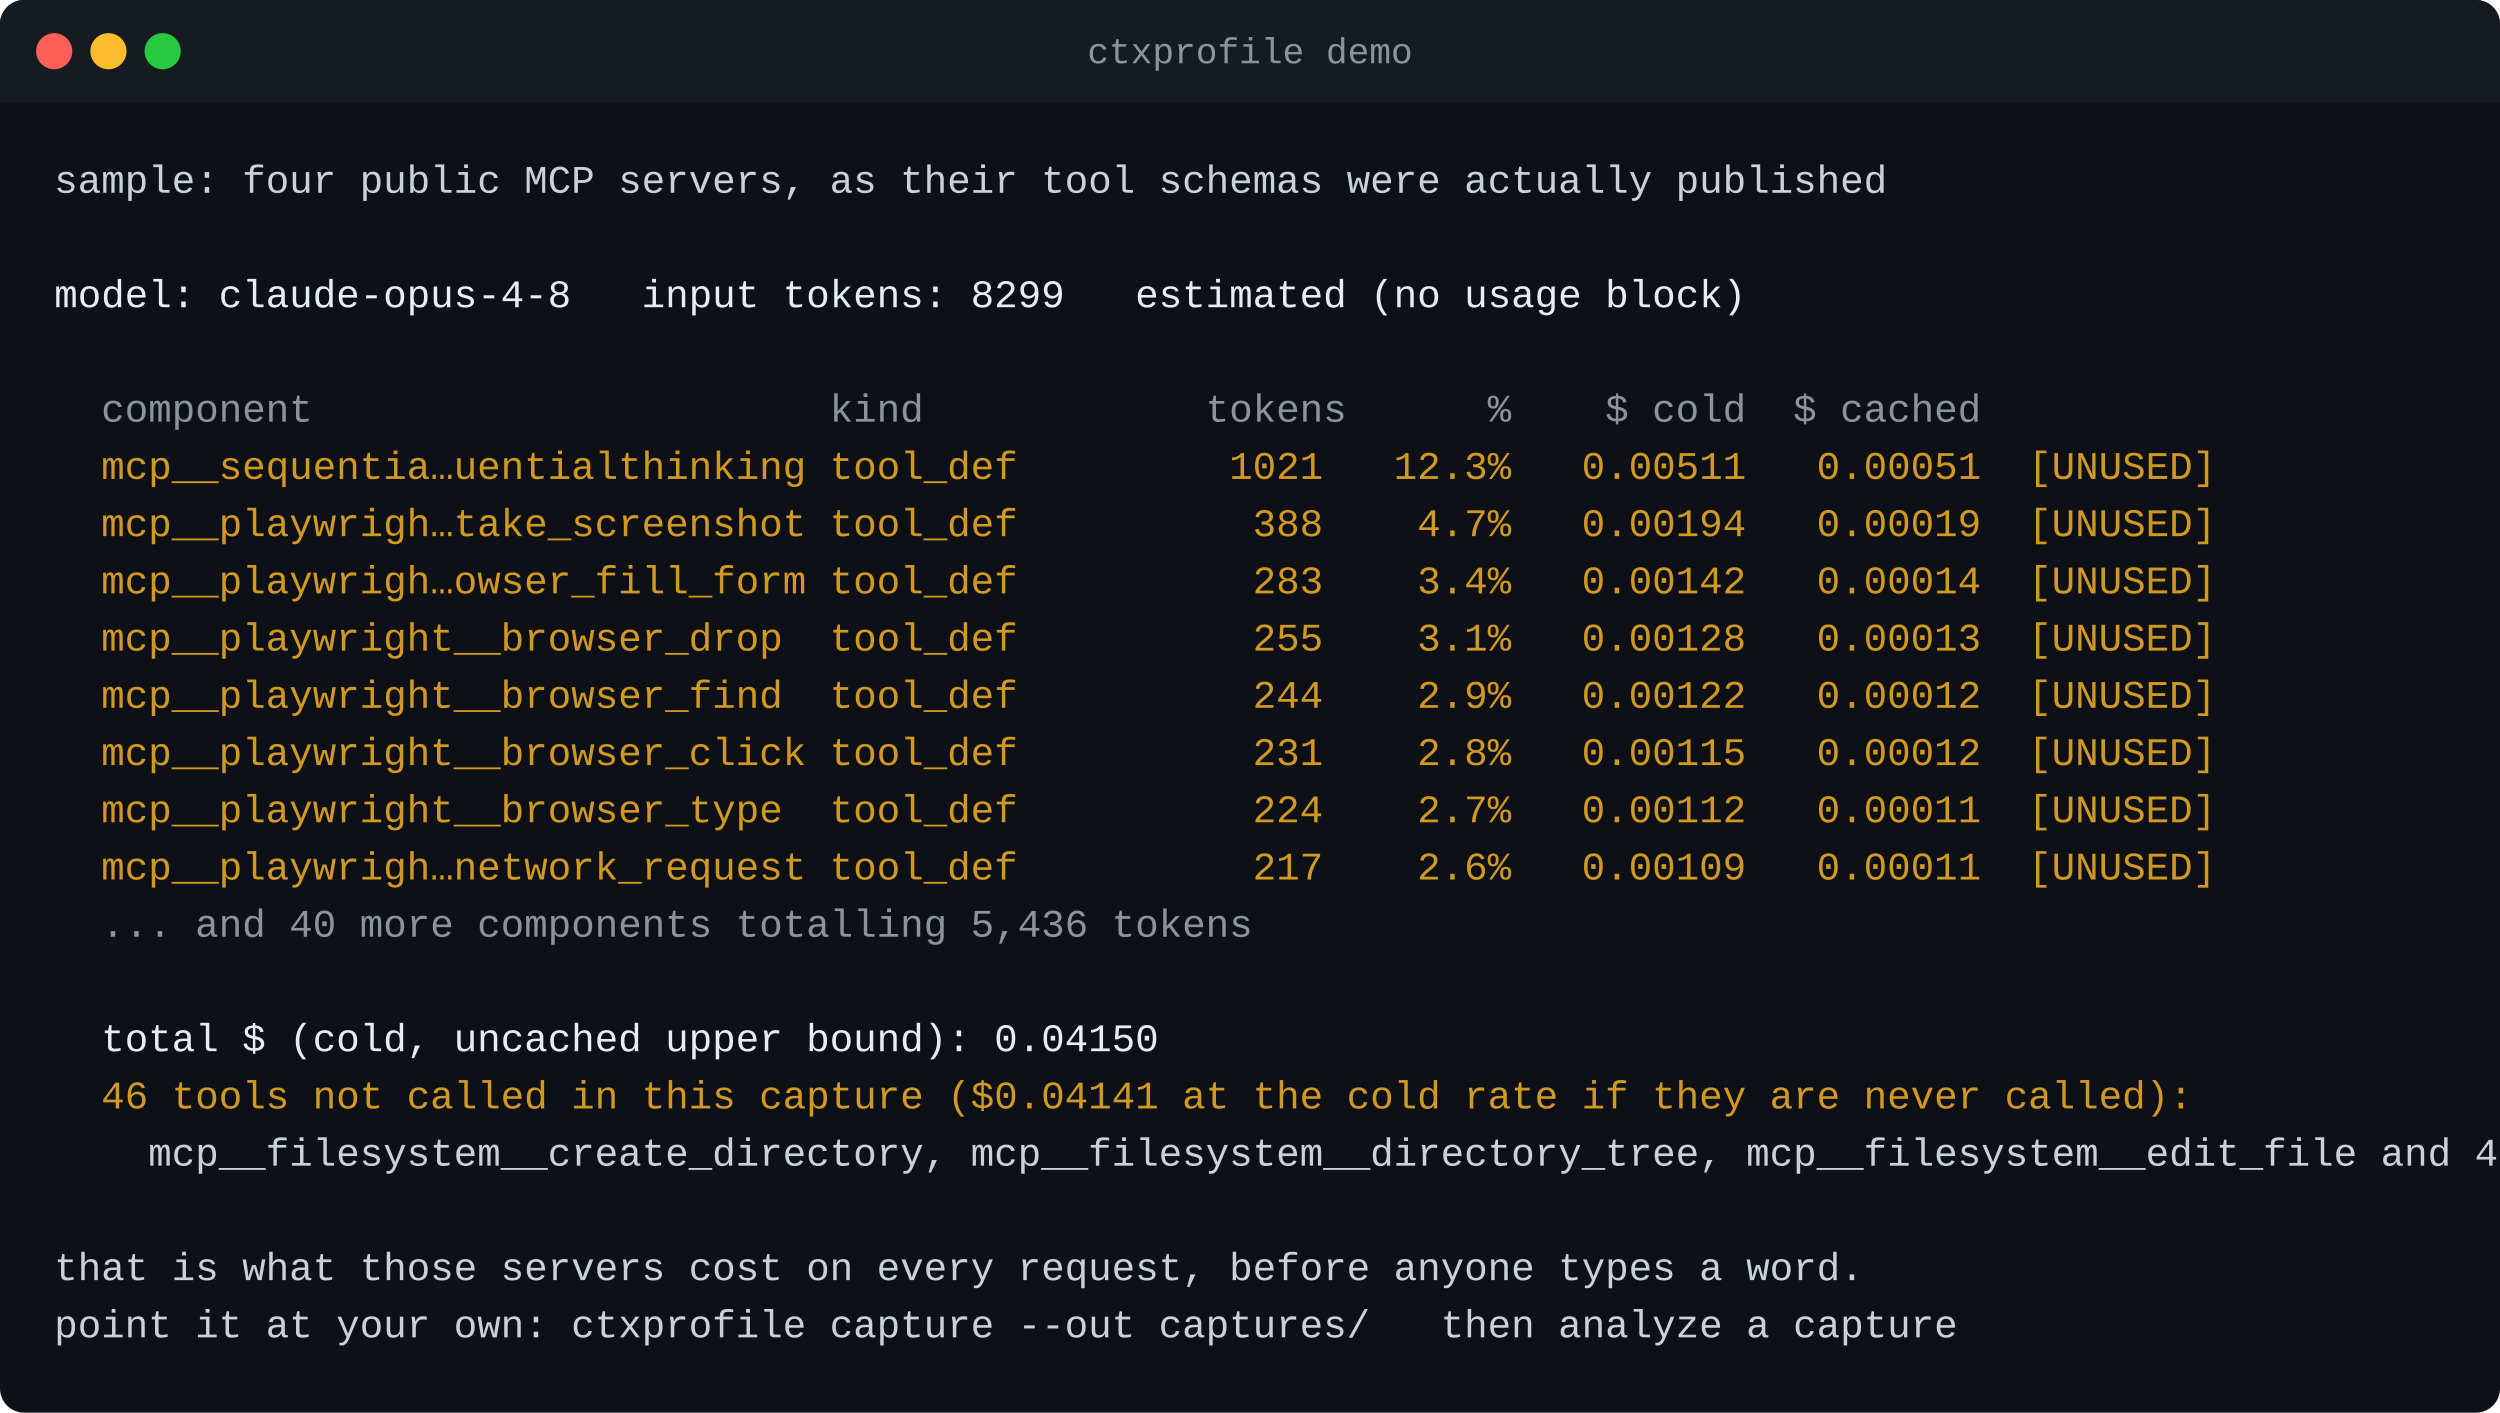
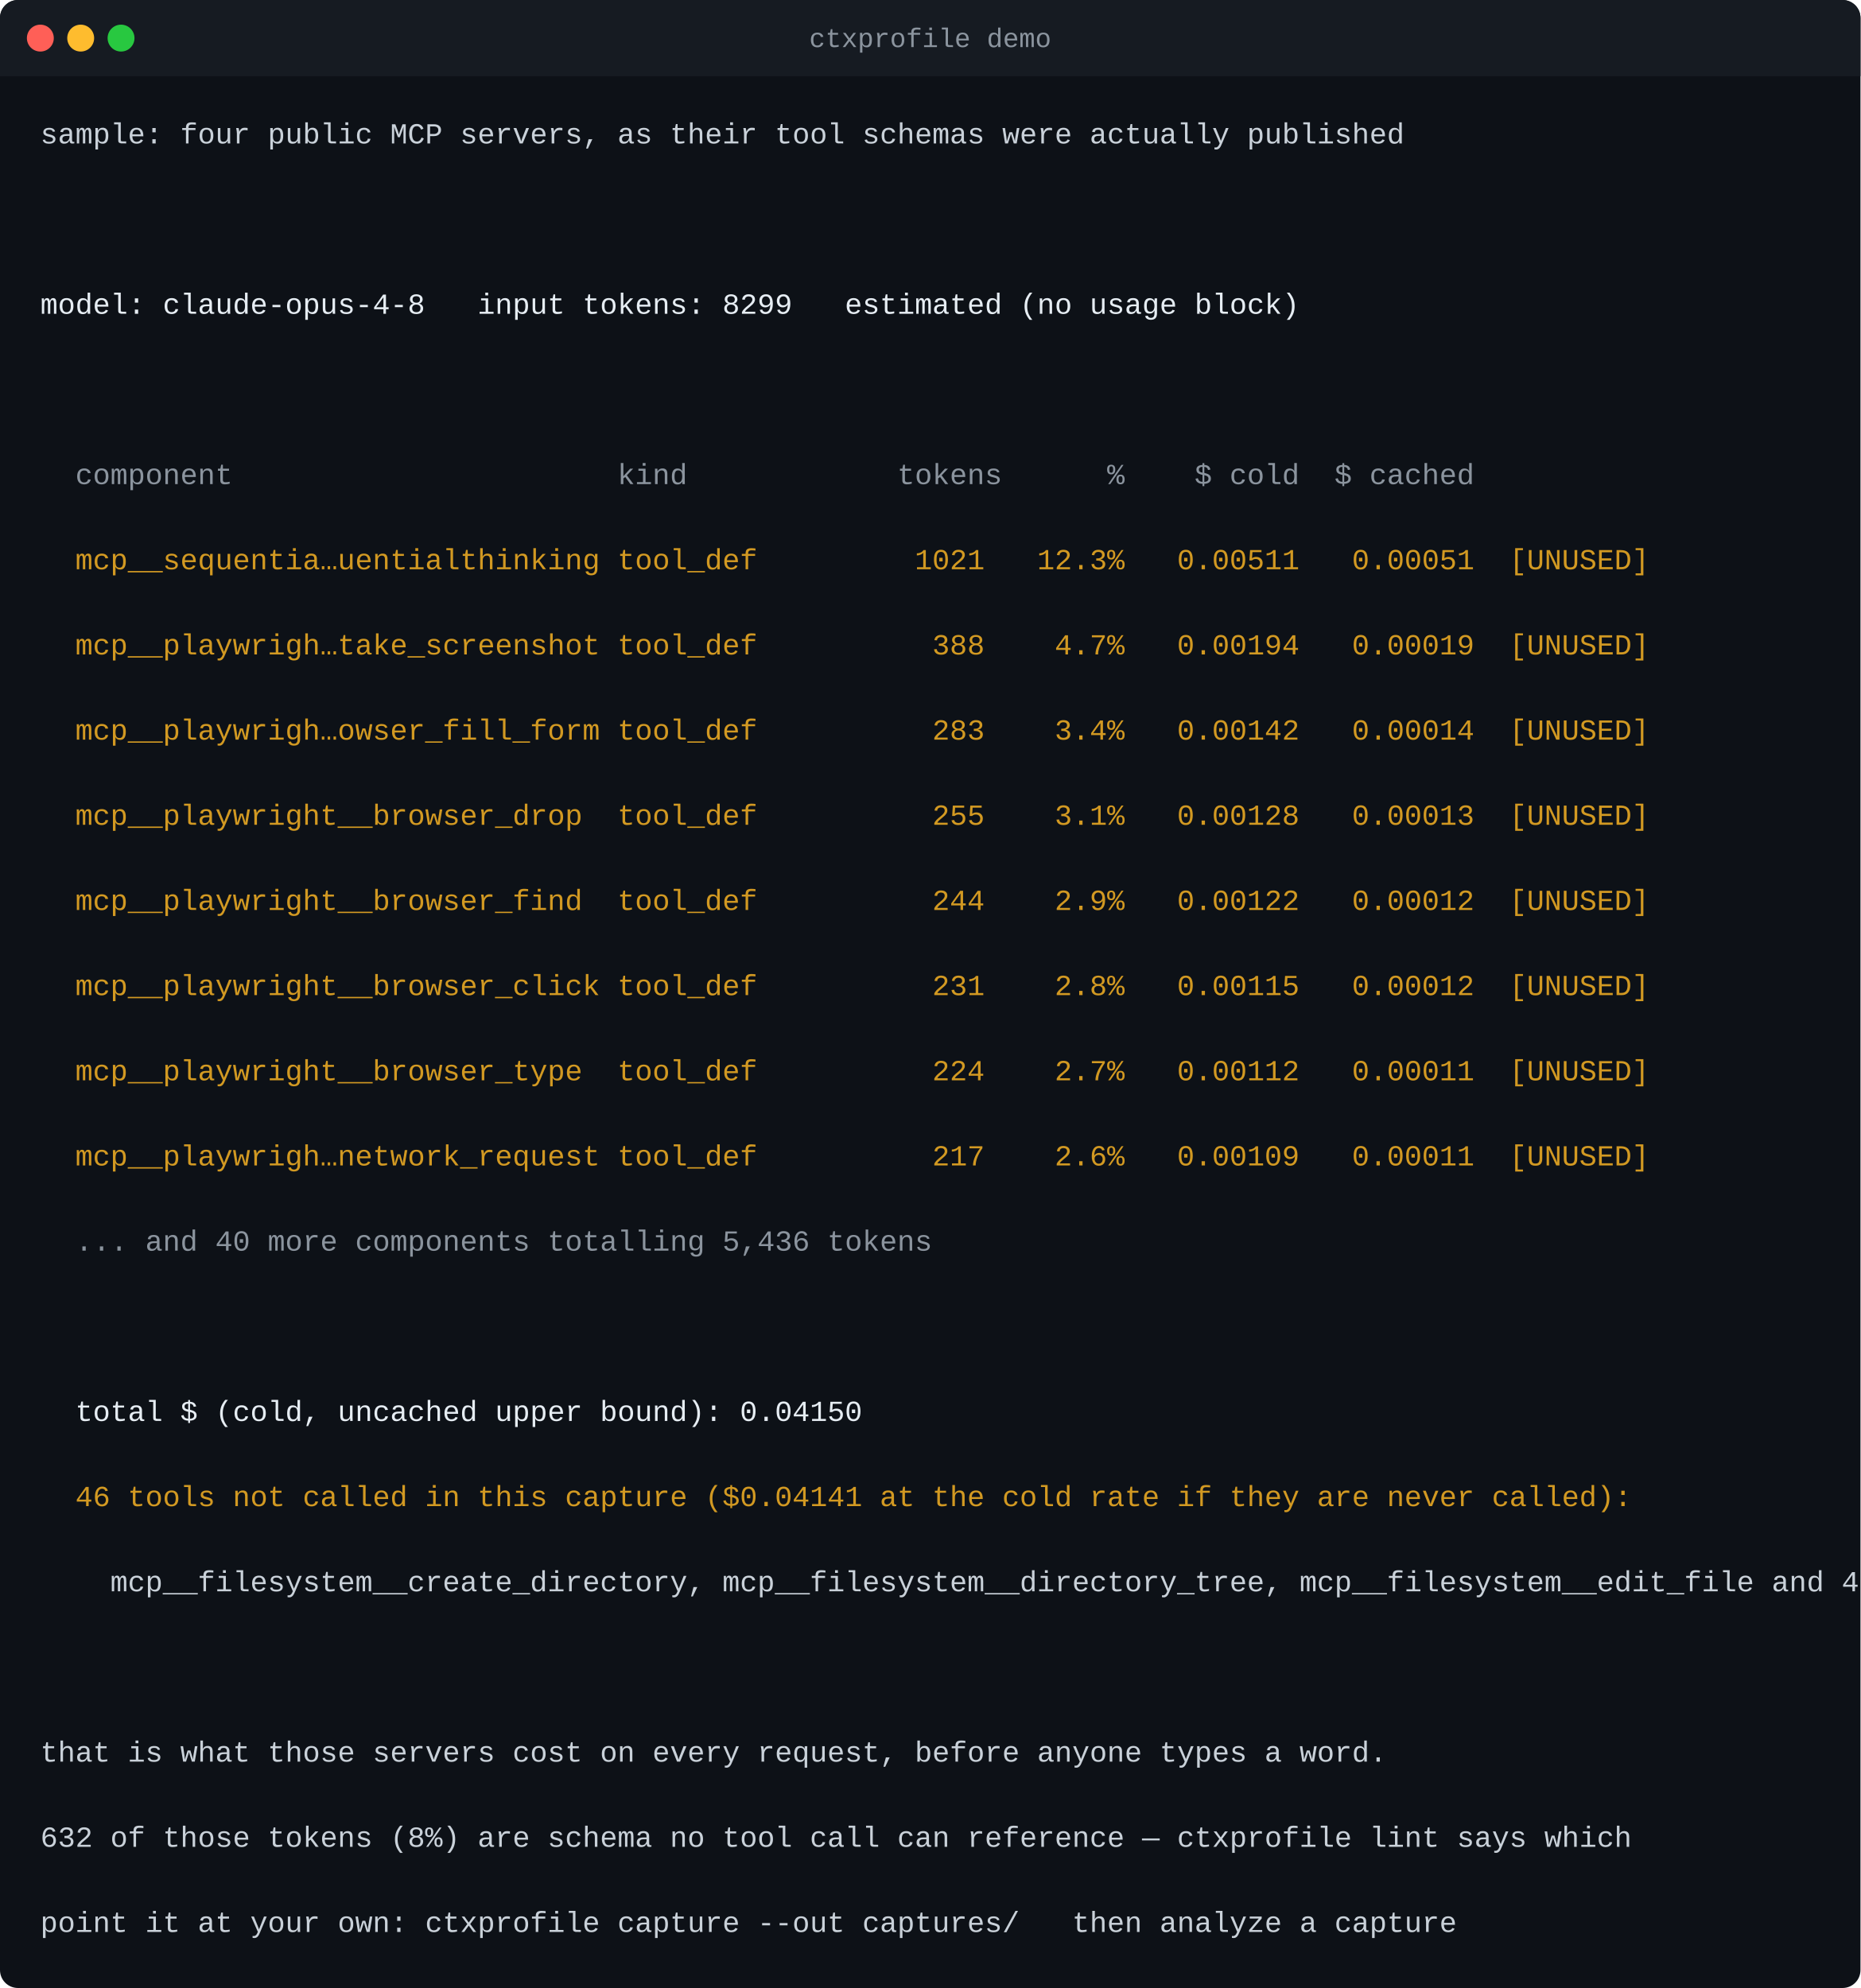
- <svg xmlns="http://www.w3.org/2000/svg" width="830" height="469" viewBox="0 0 830 469" font-family="ui-monospace, SFMono-Regular, 'SF Mono', Menlo, Consolas, 'Liberation Mono', monospace" font-size="13">
-   <rect width="830" height="469" rx="8" fill="#0d1117" />
+ <svg xmlns="http://www.w3.org/2000/svg" width="830" height="887" viewBox="0 0 830 887" font-family="ui-monospace, SFMono-Regular, 'SF Mono', Menlo, Consolas, 'Liberation Mono', monospace" font-size="13">
+   <rect width="830" height="887" rx="8" fill="#0d1117" />
  <path d="M0 8a8 8 0 0 1 8-8h814a8 8 0 0 1 8 8v26H0z" fill="#161b22" />
  <circle cx="18" cy="17" r="6" fill="#ff5f57" />
  <circle cx="36" cy="17" r="6" fill="#febc2e" />
  <circle cx="54" cy="17" r="6" fill="#28c840" />
  <text x="415" y="21" text-anchor="middle" fill="#8b949e" font-size="12">ctxprofile demo</text>
  <text x="18" y="64" fill="#c9d1d9" xml:space="preserve">sample: four public MCP servers, as their tool schemas were actually published</text>
-   <text x="18" y="102" fill="#e6edf3" xml:space="preserve">model: claude-opus-4-8   input tokens: 8299   estimated (no usage block)</text>
-   <text x="18" y="140" fill="#8b949e" xml:space="preserve">  component                      kind            tokens      %    $ cold  $ cached</text>
-   <text x="18" y="159" fill="#d29922" xml:space="preserve">  mcp__sequentia…uentialthinking tool_def         1021   12.3%   0.00511   0.00051  [UNUSED]</text>
-   <text x="18" y="178" fill="#d29922" xml:space="preserve">  mcp__playwrigh…take_screenshot tool_def          388    4.7%   0.00194   0.00019  [UNUSED]</text>
-   <text x="18" y="197" fill="#d29922" xml:space="preserve">  mcp__playwrigh…owser_fill_form tool_def          283    3.4%   0.00142   0.00014  [UNUSED]</text>
-   <text x="18" y="216" fill="#d29922" xml:space="preserve">  mcp__playwright__browser_drop  tool_def          255    3.1%   0.00128   0.00013  [UNUSED]</text>
-   <text x="18" y="235" fill="#d29922" xml:space="preserve">  mcp__playwright__browser_find  tool_def          244    2.9%   0.00122   0.00012  [UNUSED]</text>
-   <text x="18" y="254" fill="#d29922" xml:space="preserve">  mcp__playwright__browser_click tool_def          231    2.8%   0.00115   0.00012  [UNUSED]</text>
-   <text x="18" y="273" fill="#d29922" xml:space="preserve">  mcp__playwright__browser_type  tool_def          224    2.7%   0.00112   0.00011  [UNUSED]</text>
-   <text x="18" y="292" fill="#d29922" xml:space="preserve">  mcp__playwrigh…network_request tool_def          217    2.6%   0.00109   0.00011  [UNUSED]</text>
-   <text x="18" y="311" fill="#8b949e" xml:space="preserve">  ... and 40 more components totalling 5,436 tokens</text>
-   <text x="18" y="349" fill="#e6edf3" xml:space="preserve">  total $ (cold, uncached upper bound): 0.04150</text>
-   <text x="18" y="368" fill="#d29922" xml:space="preserve">  46 tools not called in this capture ($0.04141 at the cold rate if they are never called):</text>
-   <text x="18" y="387" fill="#c9d1d9" xml:space="preserve">    mcp__filesystem__create_directory, mcp__filesystem__directory_tree, mcp__filesystem__edit_file and 43 more</text>
-   <text x="18" y="425" fill="#c9d1d9" xml:space="preserve">that is what those servers cost on every request, before anyone types a word.</text>
-   <text x="18" y="444" fill="#c9d1d9" xml:space="preserve">point it at your own: ctxprofile capture --out captures/   then analyze a capture</text>
+   <text x="18" y="140" fill="#e6edf3" xml:space="preserve">model: claude-opus-4-8   input tokens: 8299   estimated (no usage block)</text>
+   <text x="18" y="216" fill="#8b949e" xml:space="preserve">  component                      kind            tokens      %    $ cold  $ cached</text>
+   <text x="18" y="254" fill="#d29922" xml:space="preserve">  mcp__sequentia…uentialthinking tool_def         1021   12.3%   0.00511   0.00051  [UNUSED]</text>
+   <text x="18" y="292" fill="#d29922" xml:space="preserve">  mcp__playwrigh…take_screenshot tool_def          388    4.7%   0.00194   0.00019  [UNUSED]</text>
+   <text x="18" y="330" fill="#d29922" xml:space="preserve">  mcp__playwrigh…owser_fill_form tool_def          283    3.4%   0.00142   0.00014  [UNUSED]</text>
+   <text x="18" y="368" fill="#d29922" xml:space="preserve">  mcp__playwright__browser_drop  tool_def          255    3.1%   0.00128   0.00013  [UNUSED]</text>
+   <text x="18" y="406" fill="#d29922" xml:space="preserve">  mcp__playwright__browser_find  tool_def          244    2.9%   0.00122   0.00012  [UNUSED]</text>
+   <text x="18" y="444" fill="#d29922" xml:space="preserve">  mcp__playwright__browser_click tool_def          231    2.8%   0.00115   0.00012  [UNUSED]</text>
+   <text x="18" y="482" fill="#d29922" xml:space="preserve">  mcp__playwright__browser_type  tool_def          224    2.7%   0.00112   0.00011  [UNUSED]</text>
+   <text x="18" y="520" fill="#d29922" xml:space="preserve">  mcp__playwrigh…network_request tool_def          217    2.6%   0.00109   0.00011  [UNUSED]</text>
+   <text x="18" y="558" fill="#8b949e" xml:space="preserve">  ... and 40 more components totalling 5,436 tokens</text>
+   <text x="18" y="634" fill="#e6edf3" xml:space="preserve">  total $ (cold, uncached upper bound): 0.04150</text>
+   <text x="18" y="672" fill="#d29922" xml:space="preserve">  46 tools not called in this capture ($0.04141 at the cold rate if they are never called):</text>
+   <text x="18" y="710" fill="#c9d1d9" xml:space="preserve">    mcp__filesystem__create_directory, mcp__filesystem__directory_tree, mcp__filesystem__edit_file and 43 more</text>
+   <text x="18" y="786" fill="#c9d1d9" xml:space="preserve">that is what those servers cost on every request, before anyone types a word.</text>
+   <text x="18" y="824" fill="#c9d1d9" xml:space="preserve">632 of those tokens (8%) are schema no tool call can reference — ctxprofile lint says which</text>
+   <text x="18" y="862" fill="#c9d1d9" xml:space="preserve">point it at your own: ctxprofile capture --out captures/   then analyze a capture</text>
</svg>
